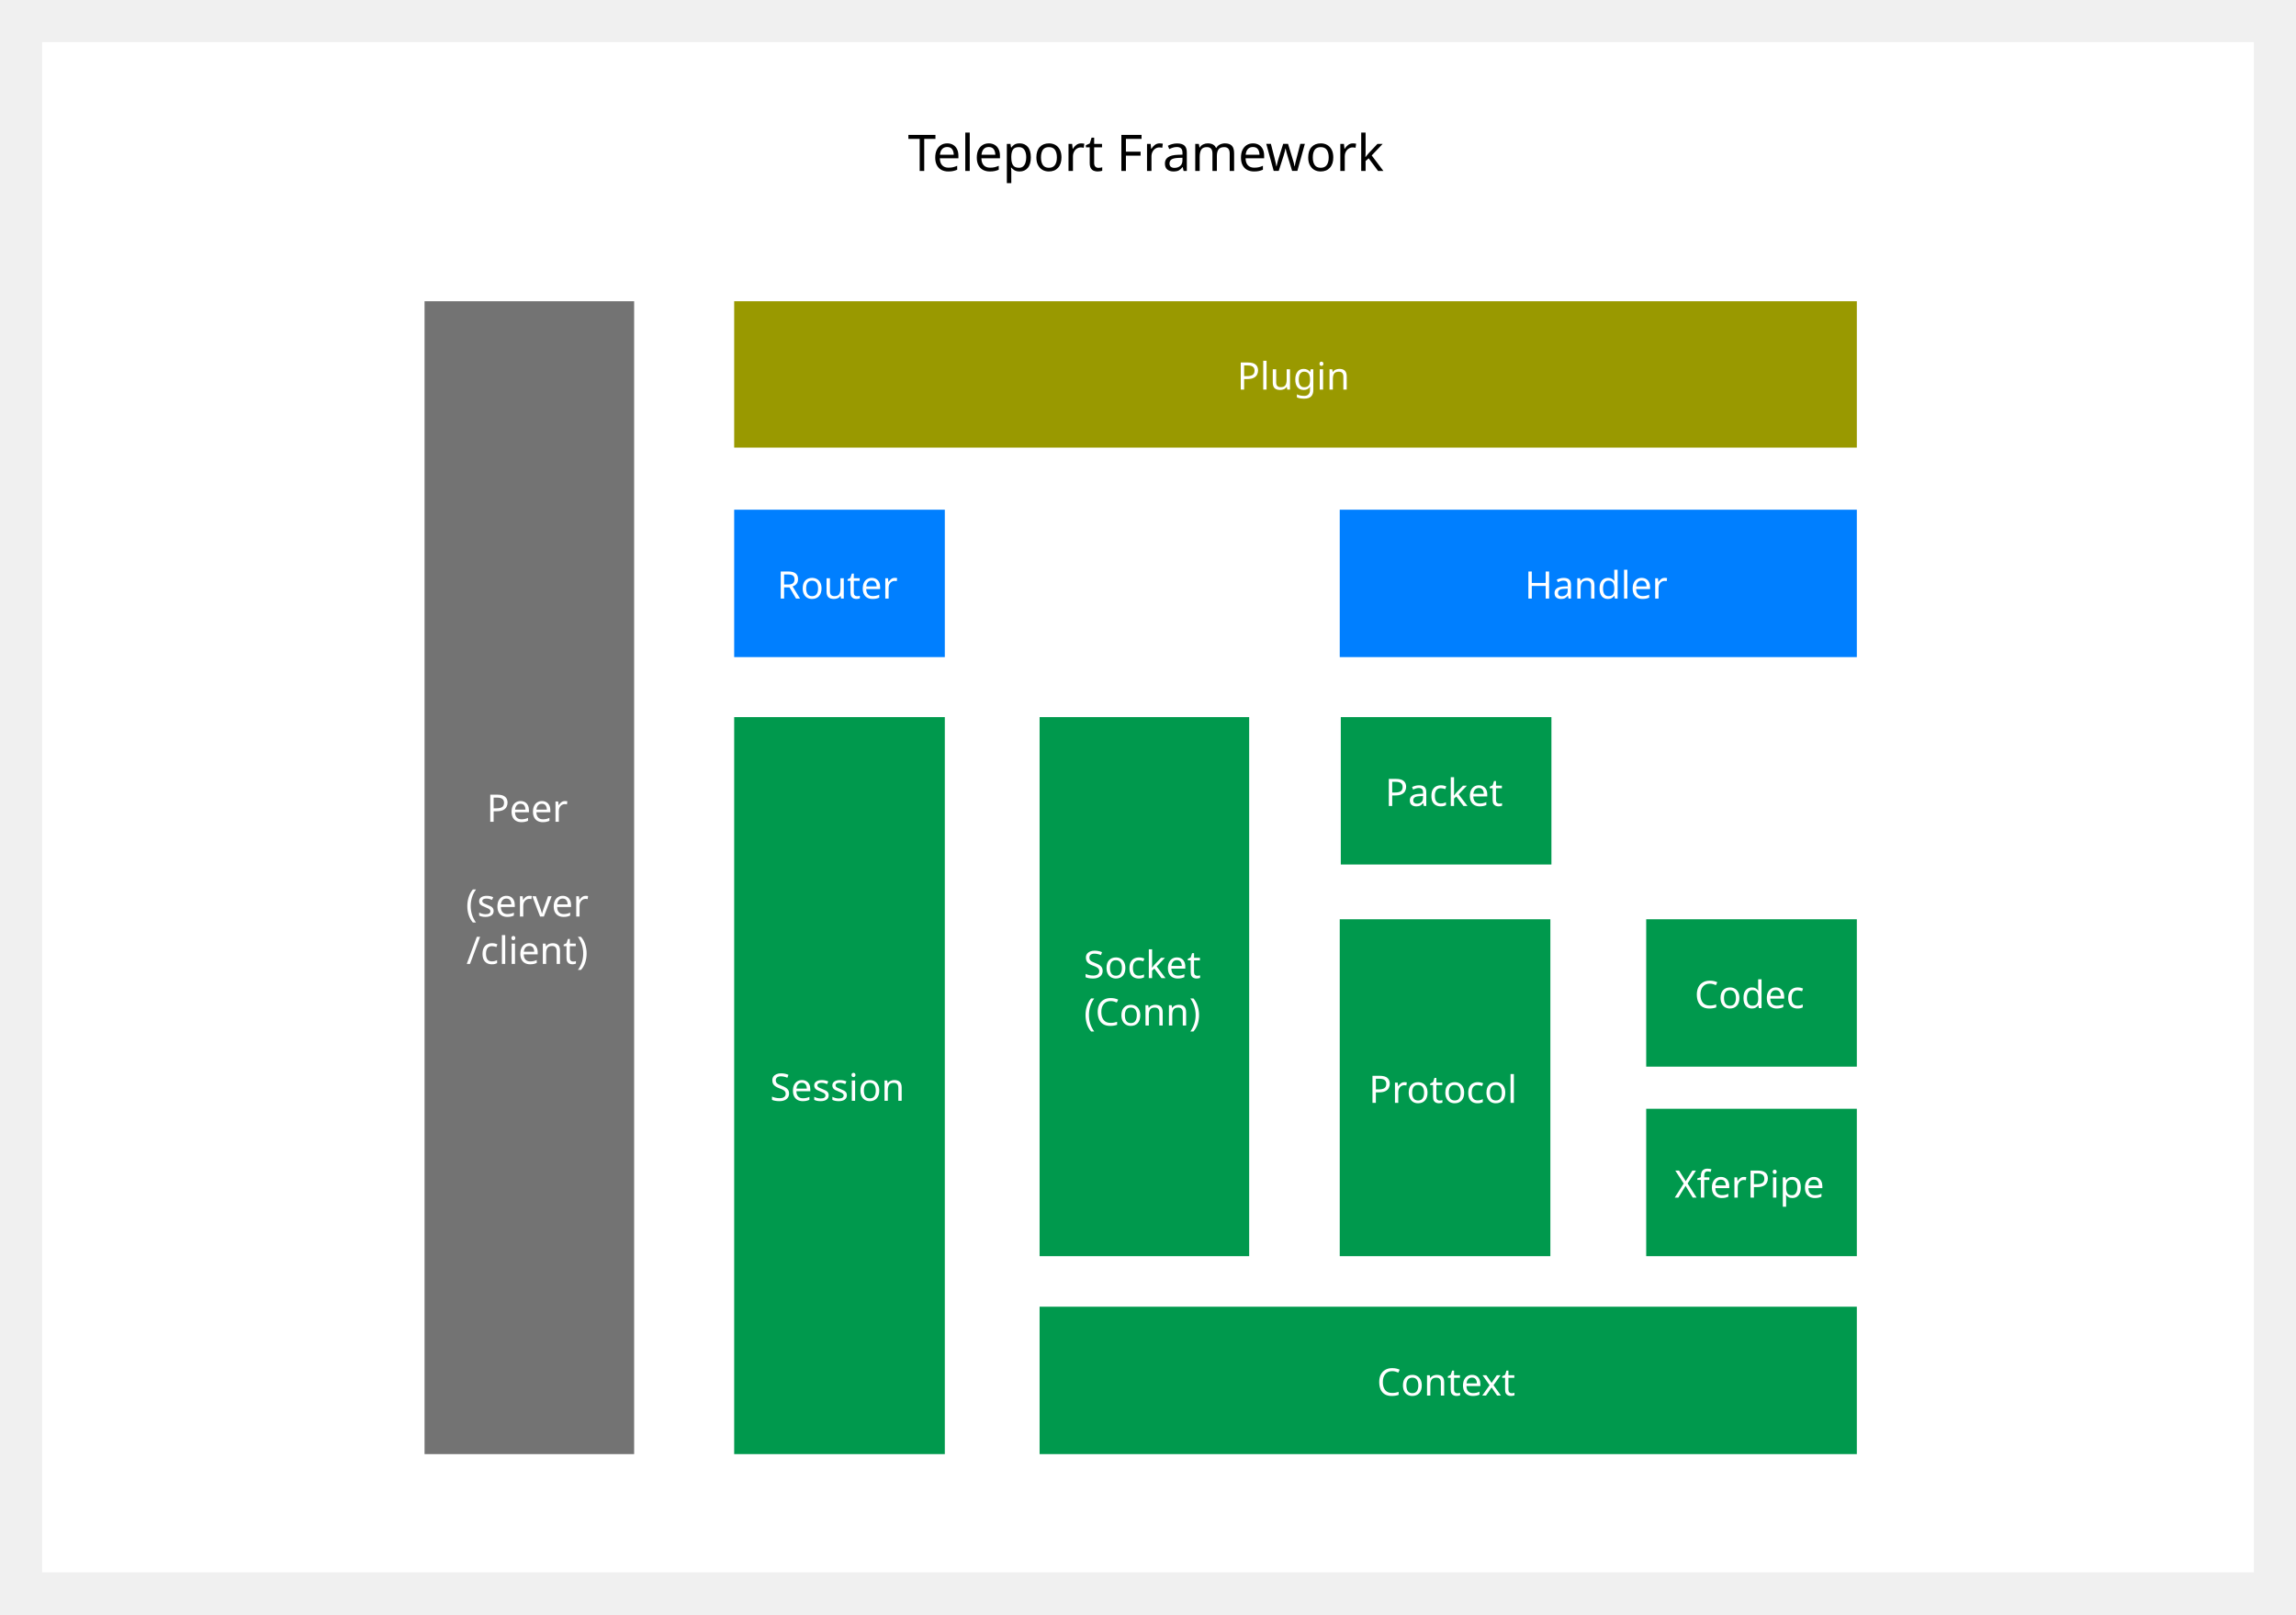
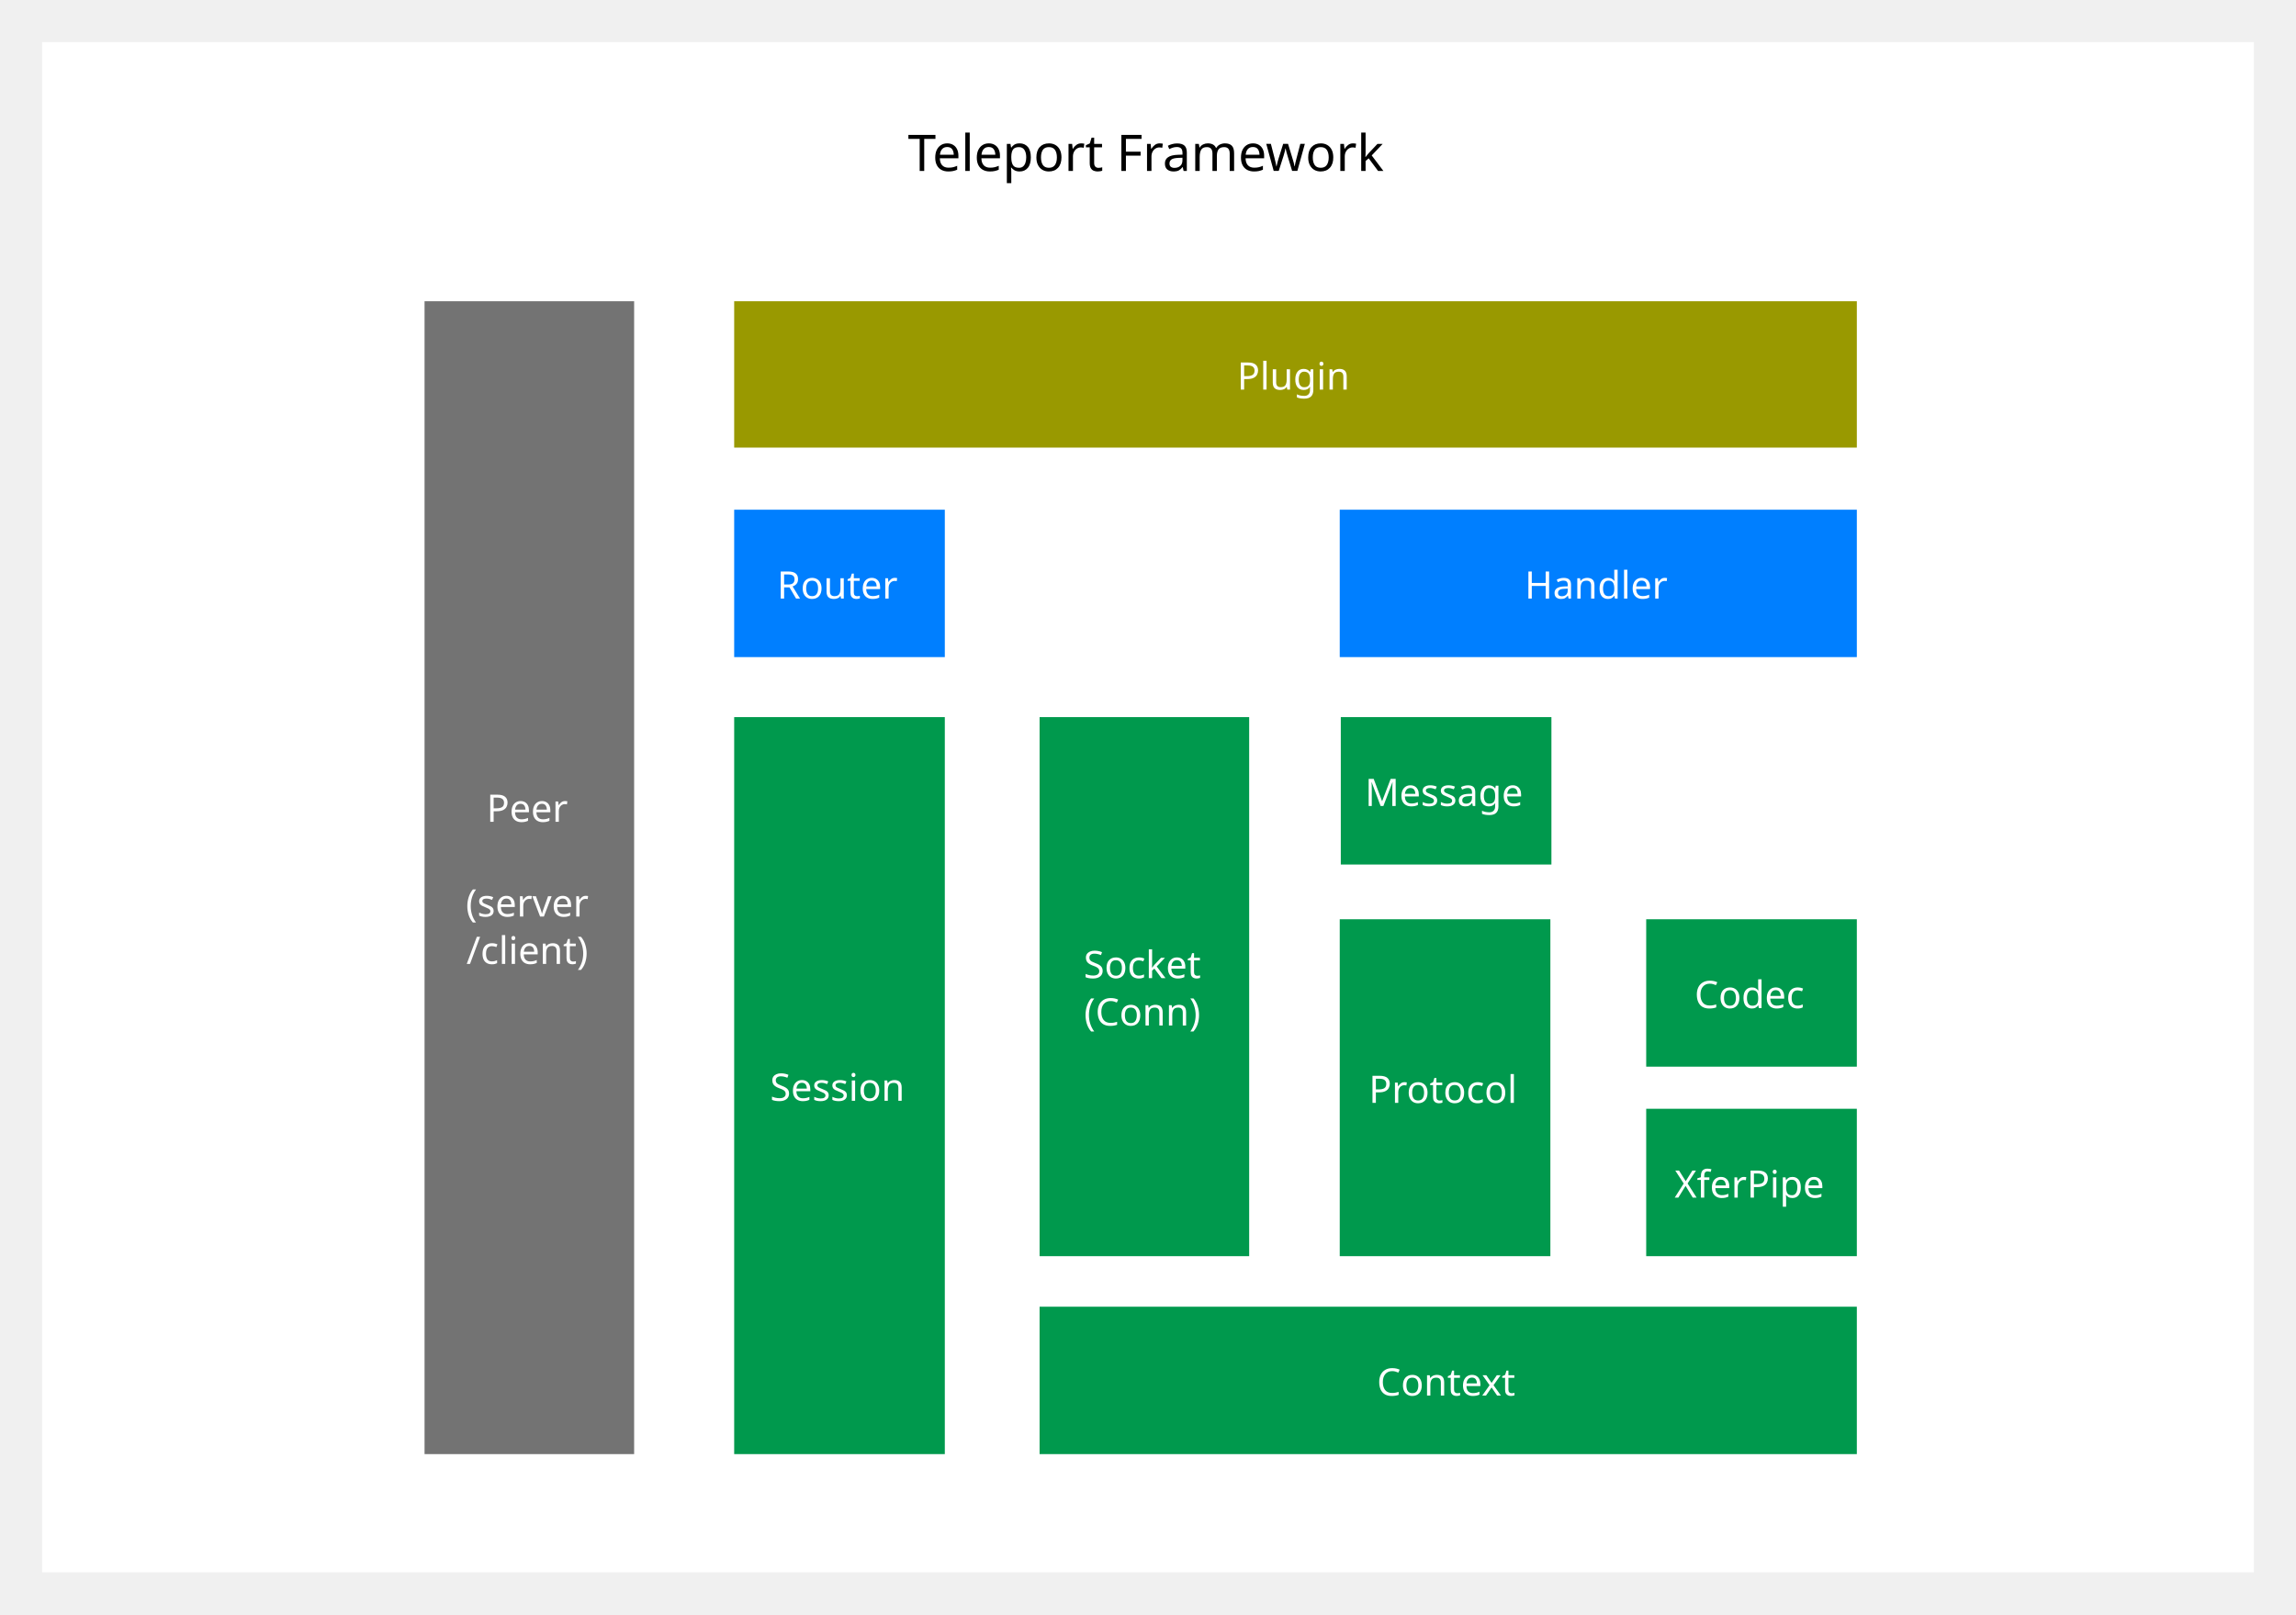
<svg xmlns="http://www.w3.org/2000/svg" id="processonSvg1000" viewBox="52.078 11.868 1090.065 766.703" width="1090.065" height="766.703">
  <defs id="ProcessOnDefs1001" />
  <g id="ProcessOnG1002">
    <path id="ProcessOnPath1003" d="M52.078 11.868H1142.143V778.571H52.078V11.868Z" fill="none" />
    <g id="ProcessOnG1004">
      <g id="ProcessOnG1005" transform="matrix(1.0,0.0,0.0,1.0,72.07757,31.86813)" opacity="1.0">
        <path id="ProcessOnPath1006" d="M0.0 0.0L1050.065 0.0L1050.065 726.703L0.0 726.703Z" stroke="none" stroke-width="0.0" stroke-dasharray="none" opacity="1.0" fill="#ffffff" />
      </g>
      <g id="ProcessOnG1007" transform="matrix(1.0,0.0,0.0,1.0,400.6429,352.4286)" opacity="1.0">
        <path id="ProcessOnPath1008" d="M0.0 0.0L100.0 0.0L100.0 350.0L0.0 350.0Z" stroke="none" stroke-width="0.0" stroke-dasharray="none" opacity="1.0" fill="#00994d" />
        <g id="ProcessOnG1009" transform="matrix(1.0,0.0,0.0,1.0,10.0,163.75)">
          <text id="ProcessOnText1010" fill="#ffffff" font-size="18" x="39.0" y="18.45" font-family="微软雅黑" font-weight="normal" font-style="normal" text-decoration="none" family="微软雅黑" text-anchor="middle" size="18">Session</text>
        </g>
      </g>
      <g id="ProcessOnG1011" transform="matrix(1.0,0.0,0.0,1.0,545.6429,352.4286)" opacity="1.0">
        <path id="ProcessOnPath1012" d="M0.0 0.0L99.5 0.0L99.5 256.0L0.0 256.0Z" stroke="none" stroke-width="0.0" stroke-dasharray="none" opacity="1.0" fill="#00994d" />
        <g id="ProcessOnG1013" transform="matrix(1.0,0.0,0.0,1.0,10.0,105.5)">
          <text id="ProcessOnText1014" fill="#ffffff" font-size="18" x="38.75" y="18.45" font-family="微软雅黑" font-weight="normal" font-style="normal" text-decoration="none" family="微软雅黑" text-anchor="middle" size="18">Socket</text>
          <text id="ProcessOnText1015" fill="#ffffff" font-size="18" x="38.75" y="40.95" font-family="微软雅黑" font-weight="normal" font-style="normal" text-decoration="none" family="微软雅黑" text-anchor="middle" size="18">(Conn)</text>
        </g>
      </g>
      <g id="ProcessOnG1016" transform="matrix(1.0,0.0,0.0,1.0,688.6429,352.4286)" opacity="1.0">
        <path id="ProcessOnPath1017" d="M0.0 0.0L100.0 0.0L100.0 70.0L0.0 70.0Z" stroke="none" stroke-width="0.0" stroke-dasharray="none" opacity="1.0" fill="#00994d" />
        <g id="ProcessOnG1018" transform="matrix(1.0,0.0,0.0,1.0,10.0,23.75)">
-           <text id="ProcessOnText1019" fill="#ffffff" font-size="18" x="39.0" y="18.45" font-family="微软雅黑" font-weight="normal" font-style="normal" text-decoration="none" family="微软雅黑" text-anchor="middle" size="18">Packet</text>
+           <text id="ProcessOnText1019" fill="#ffffff" font-size="18" x="39.0" y="18.45" font-family="微软雅黑" font-weight="normal" font-style="normal" text-decoration="none" family="微软雅黑" text-anchor="middle" size="18">Message</text>
        </g>
      </g>
      <g id="ProcessOnG1020" transform="matrix(1.0,0.0,0.0,1.0,688.1429,448.4286)" opacity="1.0">
        <path id="ProcessOnPath1021" d="M0.0 0.0L100.0 0.0L100.0 160.0L0.0 160.0Z" stroke="none" stroke-width="0.0" stroke-dasharray="none" opacity="1.0" fill="#00994d" />
        <g id="ProcessOnG1022" transform="matrix(1.0,0.0,0.0,1.0,10.0,68.75)">
          <text id="ProcessOnText1023" fill="#ffffff" font-size="18" x="39.0" y="18.45" font-family="微软雅黑" font-weight="normal" font-style="normal" text-decoration="none" family="微软雅黑" text-anchor="middle" size="18">Protocol</text>
        </g>
      </g>
      <g id="ProcessOnG1024" transform="matrix(1.0,0.0,0.0,1.0,833.6429,448.4286)" opacity="1.0">
        <path id="ProcessOnPath1025" d="M0.0 0.0L100.0 0.0L100.0 70.0L0.0 70.0Z" stroke="none" stroke-width="0.0" stroke-dasharray="none" opacity="1.0" fill="#00994d" />
        <g id="ProcessOnG1026" transform="matrix(1.0,0.0,0.0,1.0,10.0,23.75)">
          <text id="ProcessOnText1027" fill="#ffffff" font-size="18" x="39.0" y="18.45" font-family="微软雅黑" font-weight="normal" font-style="normal" text-decoration="none" family="微软雅黑" text-anchor="middle" size="18">Codec</text>
        </g>
      </g>
      <g id="ProcessOnG1028" transform="matrix(1.0,0.0,0.0,1.0,400.6429,154.9286)" opacity="1.0">
        <path id="ProcessOnPath1029" d="M0.0 0.0L533.0 0.0L533.0 69.5L0.0 69.5Z" stroke="none" stroke-width="0.0" stroke-dasharray="none" opacity="1.0" fill="#999900" />
        <g id="ProcessOnG1030" transform="matrix(1.0,0.0,0.0,1.0,10.0,23.5)">
          <text id="ProcessOnText1031" fill="#ffffff" font-size="18" x="255.5" y="18.45" font-family="微软雅黑" font-weight="normal" font-style="normal" text-decoration="none" family="微软雅黑" text-anchor="middle" size="18">Plugin</text>
        </g>
      </g>
      <g id="ProcessOnG1032" transform="matrix(1.0,0.0,0.0,1.0,688.1429,253.9286)" opacity="1.0">
        <path id="ProcessOnPath1033" d="M0.0 0.0L245.5 0.0L245.5 70.0L0.0 70.0Z" stroke="none" stroke-width="0.0" stroke-dasharray="none" opacity="1.0" fill="#007fff" />
        <g id="ProcessOnG1034" transform="matrix(1.0,0.0,0.0,1.0,10.0,23.75)">
          <text id="ProcessOnText1035" fill="#ffffff" font-size="18" x="111.75" y="18.45" font-family="微软雅黑" font-weight="normal" font-style="normal" text-decoration="none" family="微软雅黑" text-anchor="middle" size="18">Handler</text>
        </g>
      </g>
      <g id="ProcessOnG1036" transform="matrix(1.0,0.0,0.0,1.0,253.6429,154.9286)" opacity="1.0">
        <path id="ProcessOnPath1037" d="M0.0 0.0L99.5 0.0L99.5 547.5L0.0 547.5Z" stroke="none" stroke-width="0.0" stroke-dasharray="none" opacity="1.0" fill="#737373" />
        <g id="ProcessOnG1038" transform="matrix(1.0,0.0,0.0,1.0,10.0,228.75)">
          <text id="ProcessOnText1039" fill="#ffffff" font-size="18" x="38.75" y="18.45" font-family="微软雅黑" font-weight="normal" font-style="normal" text-decoration="none" family="微软雅黑" text-anchor="middle" size="18">Peer</text>
          <text id="ProcessOnText1040" fill="#ffffff" font-size="18" x="38.75" y="40.95" font-family="微软雅黑" font-weight="normal" font-style="normal" text-decoration="none" family="微软雅黑" text-anchor="middle" size="18" />
          <text id="ProcessOnText1041" fill="#ffffff" font-size="18" x="38.75" y="63.45" font-family="微软雅黑" font-weight="normal" font-style="normal" text-decoration="none" family="微软雅黑" text-anchor="middle" size="18">(server</text>
          <text id="ProcessOnText1042" fill="#ffffff" font-size="18" x="38.75" y="85.95" font-family="微软雅黑" font-weight="normal" font-style="normal" text-decoration="none" family="微软雅黑" text-anchor="middle" size="18">/client)</text>
        </g>
      </g>
      <g id="ProcessOnG1043" transform="matrix(1.0,0.0,0.0,1.0,833.6429,538.4286)" opacity="1.0">
        <path id="ProcessOnPath1044" d="M0.0 0.0L100.0 0.0L100.0 70.0L0.0 70.0Z" stroke="none" stroke-width="0.0" stroke-dasharray="none" opacity="1.0" fill="#00994d" />
        <g id="ProcessOnG1045" transform="matrix(1.0,0.0,0.0,1.0,10.0,23.75)">
          <text id="ProcessOnText1046" fill="#ffffff" font-size="18" x="39.0" y="18.45" font-family="微软雅黑" font-weight="normal" font-style="normal" text-decoration="none" family="微软雅黑" text-anchor="middle" size="18">XferPipe</text>
        </g>
      </g>
      <g id="ProcessOnG1047" transform="matrix(1.0,0.0,0.0,1.0,400.6429,253.9286)" opacity="1.0">
        <path id="ProcessOnPath1048" d="M0.0 0.0L100.0 0.0L100.0 70.0L0.0 70.0Z" stroke="none" stroke-width="0.0" stroke-dasharray="none" opacity="1.0" fill="#007fff" />
        <g id="ProcessOnG1049" transform="matrix(1.0,0.0,0.0,1.0,10.0,23.75)">
          <text id="ProcessOnText1050" fill="#ffffff" font-size="18" x="39.0" y="18.45" font-family="微软雅黑" font-weight="normal" font-style="normal" text-decoration="none" family="微软雅黑" text-anchor="middle" size="18">Router</text>
        </g>
      </g>
      <g id="ProcessOnG1051" transform="matrix(1.0,0.0,0.0,1.0,545.6429,632.4286)" opacity="1.0">
        <path id="ProcessOnPath1052" d="M0.0 0.0L388.0 0.0L388.0 70.0L0.0 70.0Z" stroke="none" stroke-width="0.0" stroke-dasharray="none" opacity="1.0" fill="#00994d" />
        <g id="ProcessOnG1053" transform="matrix(1.0,0.0,0.0,1.0,10.0,23.75)">
          <text id="ProcessOnText1054" fill="#ffffff" font-size="18" x="183.0" y="18.45" font-family="微软雅黑" font-weight="normal" font-style="normal" text-decoration="none" family="微软雅黑" text-anchor="middle" size="18">Context</text>
        </g>
      </g>
      <g id="ProcessOnG1055" transform="matrix(1.0,0.0,0.0,1.0,458.5138,56.92308)" opacity="1.0">
        <path id="ProcessOnPath1056" d="M0.0 0.0L277.193 0.0L277.193 53.077L0.0 53.077Z" stroke="none" stroke-width="0.0" stroke-dasharray="none" opacity="1.0" fill="none" />
        <g id="ProcessOnG1057" transform="matrix(1.0,0.0,0.0,1.0,0.0,11.53846)">
          <text id="ProcessOnText1058" fill="#000000" font-size="24" x="137.596" y="24.6" font-family="微软雅黑" font-weight="normal" font-style="normal" text-decoration="none" family="微软雅黑" text-anchor="middle" size="24">Teleport Framework</text>
        </g>
      </g>
    </g>
  </g>
</svg>
